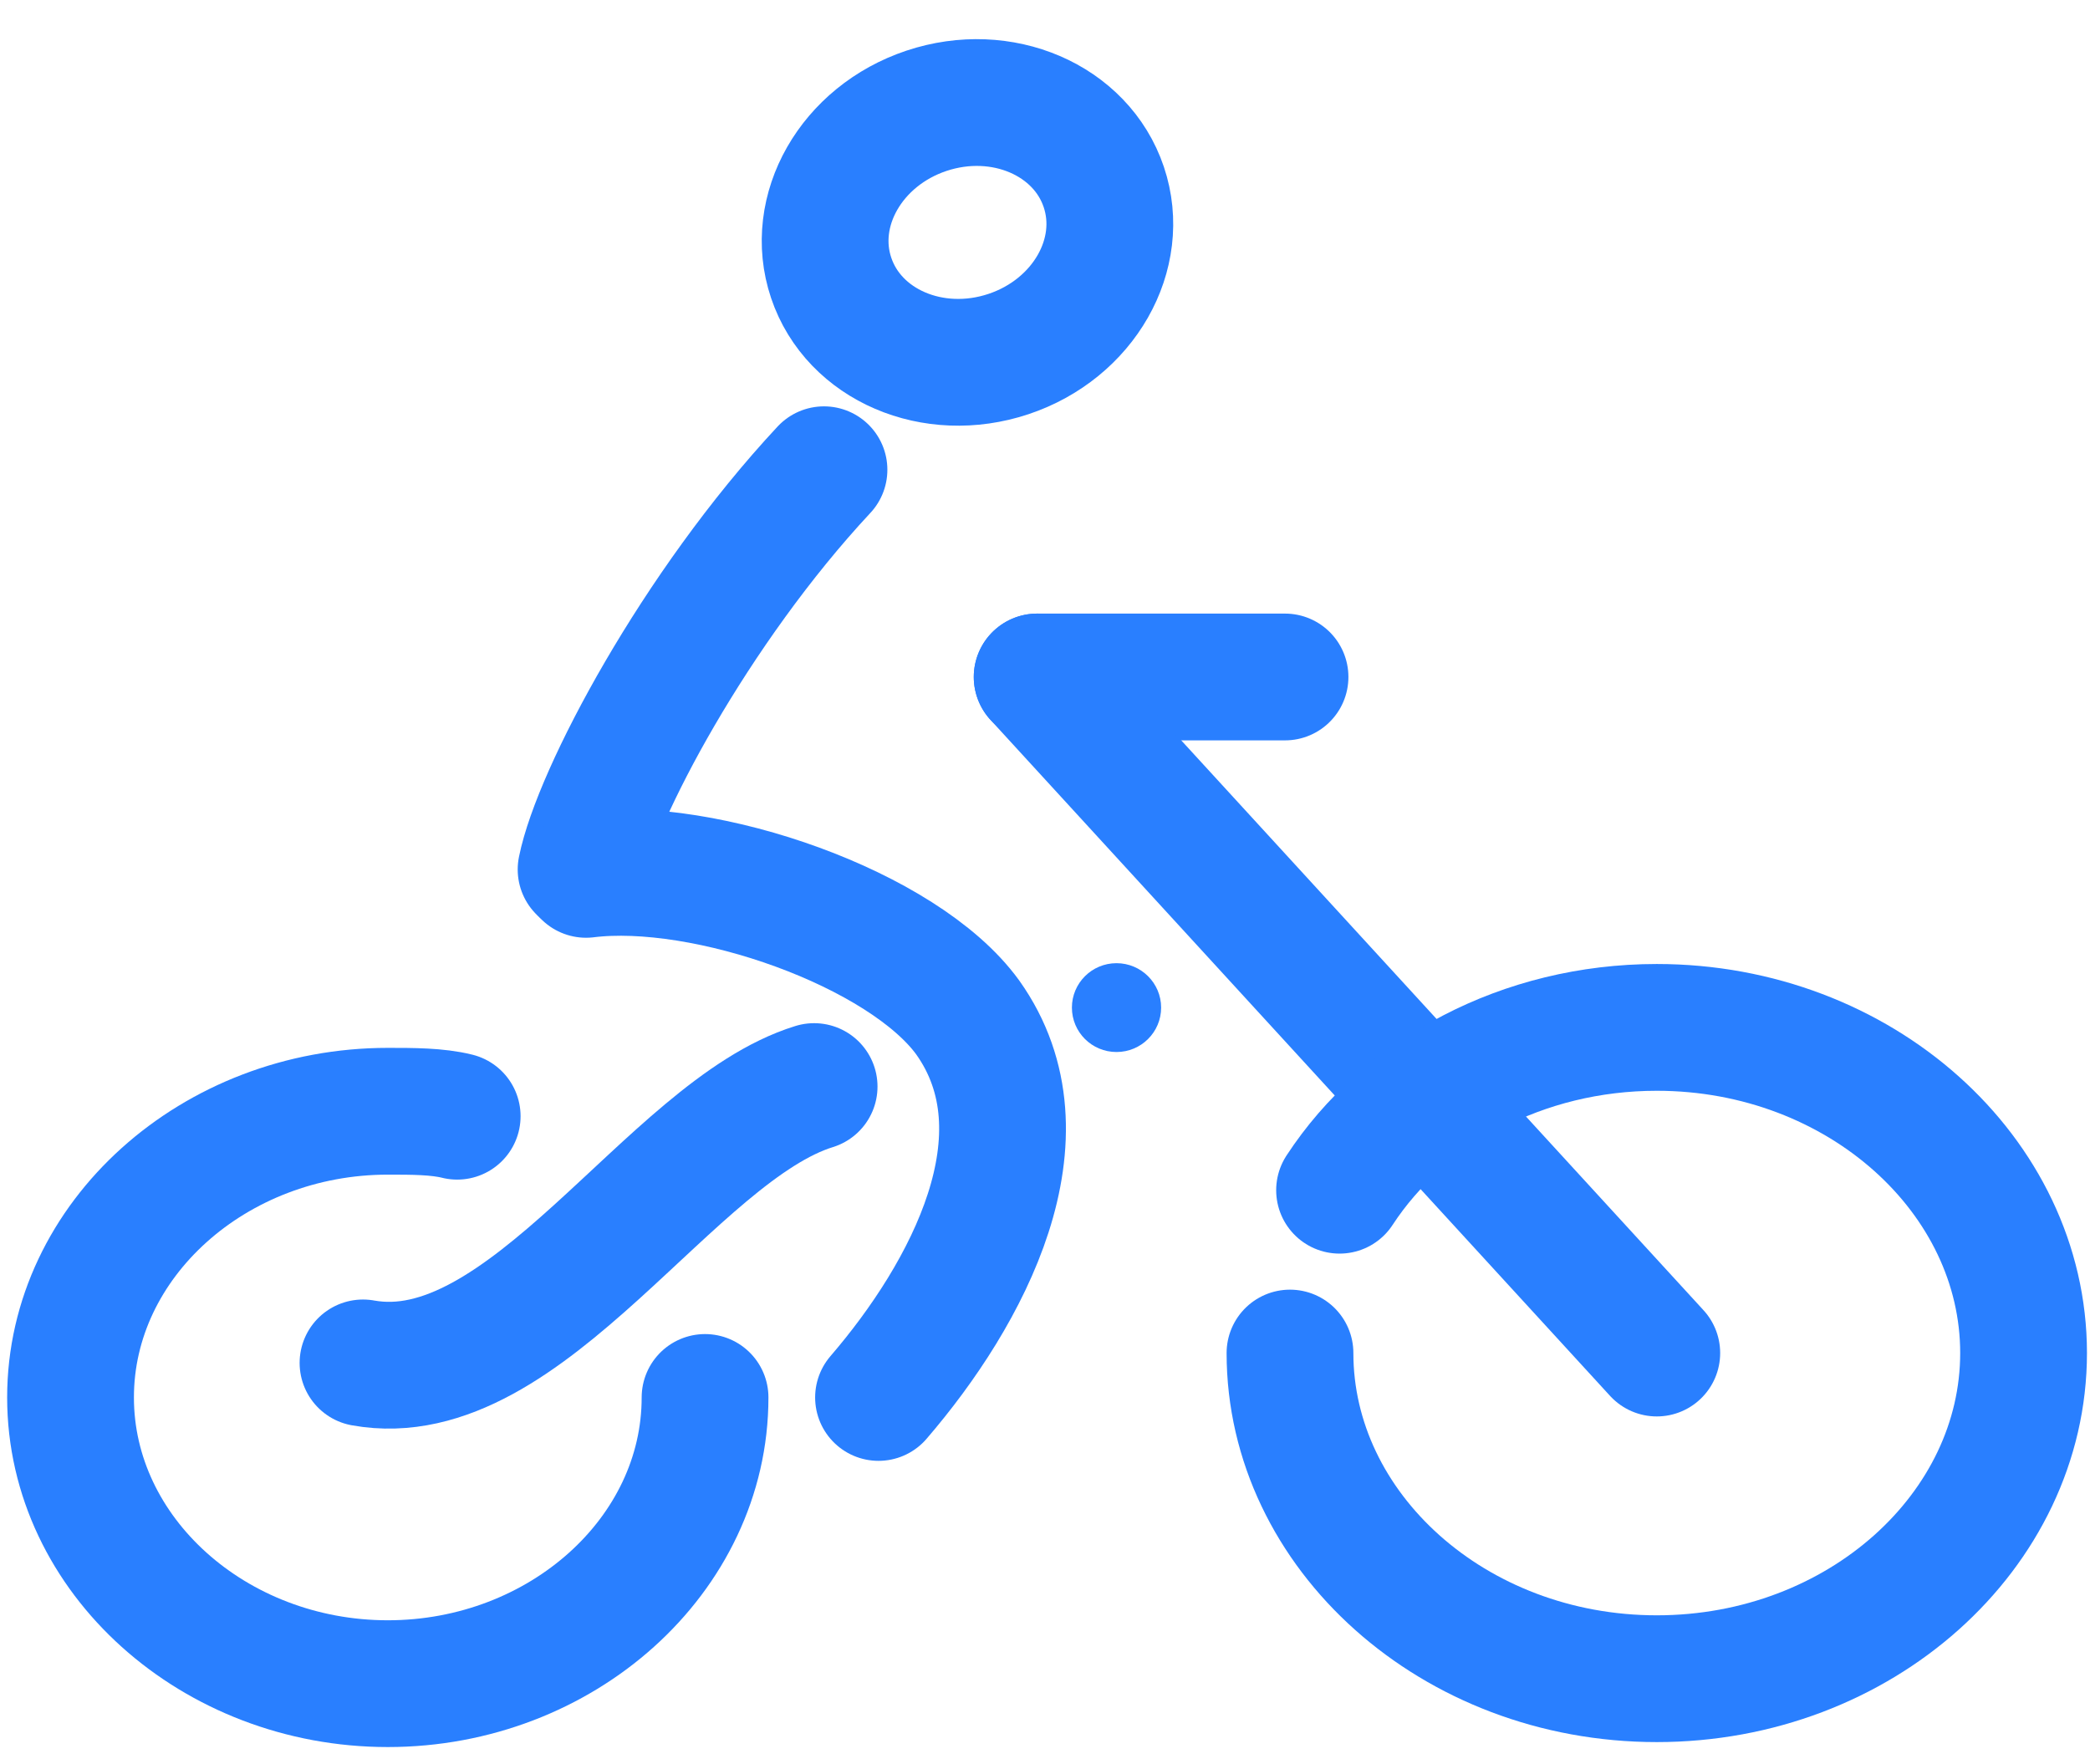
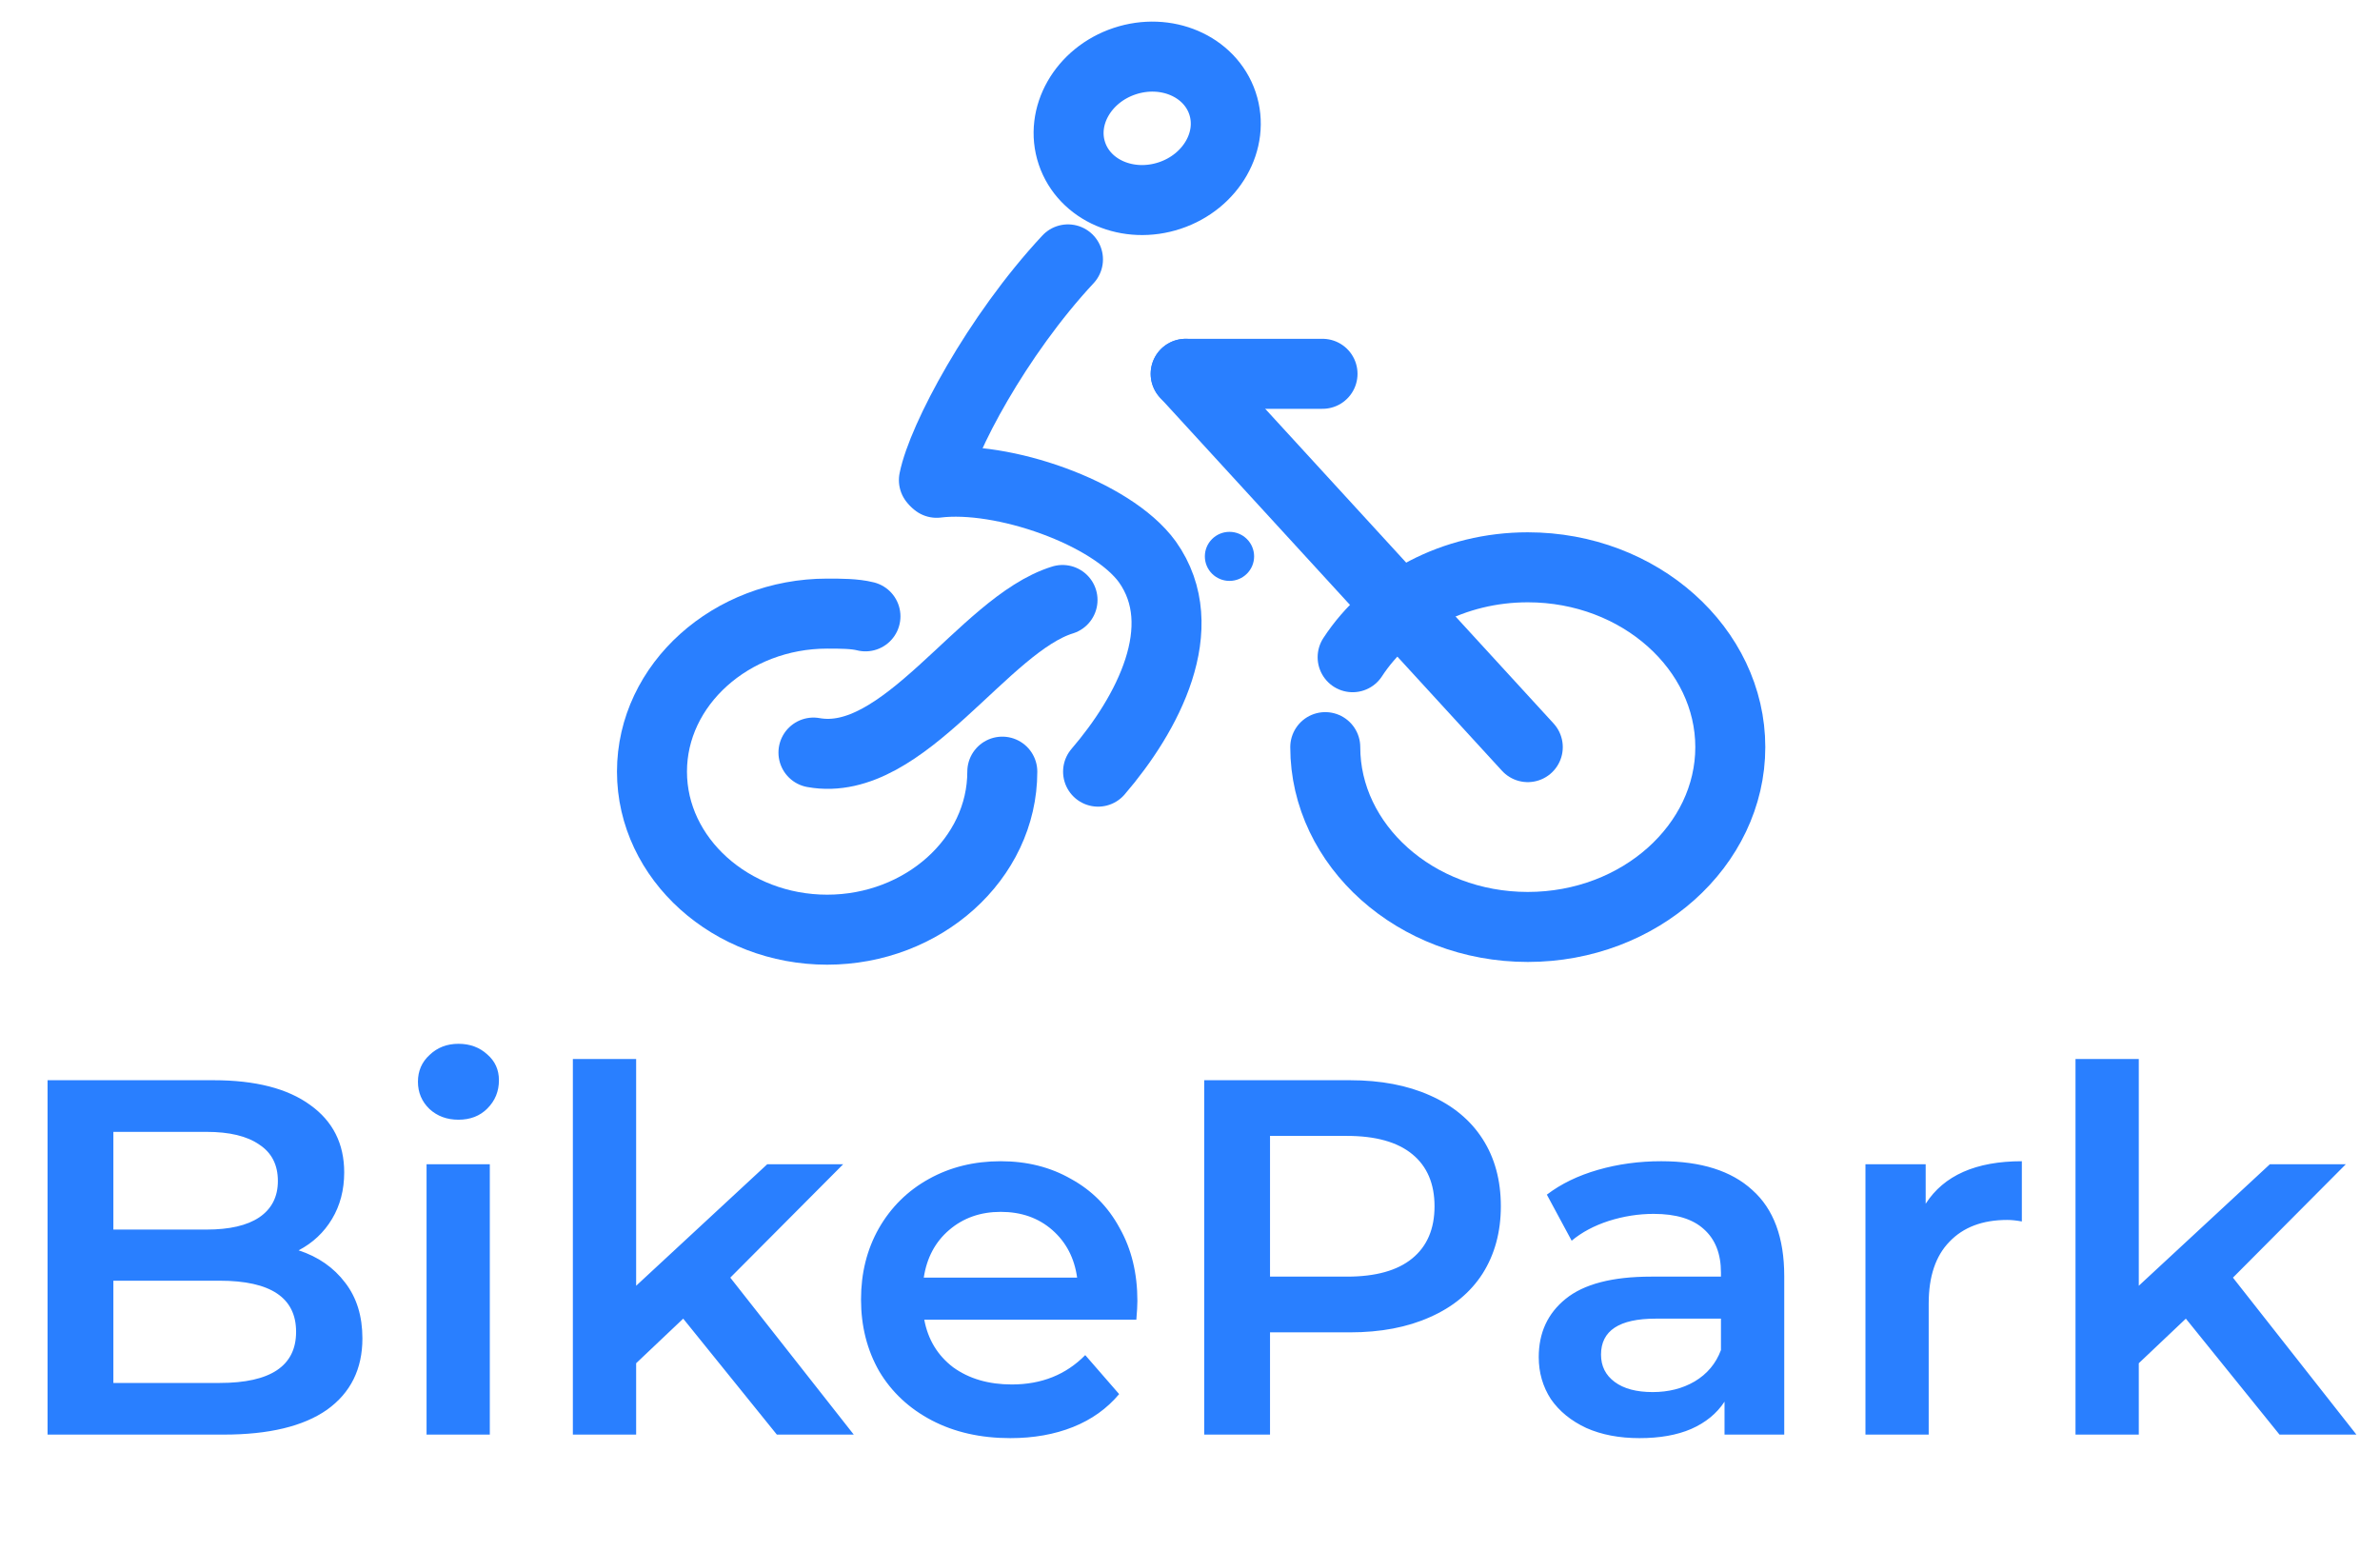
- <svg xmlns="http://www.w3.org/2000/svg" width="32" height="27" viewBox="0 0 32 27" fill="none">
-   <path d="M19.675 10.365H15.88" stroke="#297FFF" stroke-width="1.941" stroke-miterlimit="10" stroke-linecap="round" stroke-linejoin="bevel" />
-   <path d="M25.367 20.716L15.88 10.365" stroke="#297FFF" stroke-width="1.941" stroke-miterlimit="10" stroke-linecap="round" stroke-linejoin="bevel" />
-   <path d="M19.751 20.716C19.751 23.436 22.256 25.702 25.367 25.702C28.479 25.702 30.983 23.436 30.983 20.716C30.983 17.996 28.479 15.73 25.367 15.73C23.318 15.73 21.497 16.712 20.51 18.223" stroke="#297FFF" stroke-width="1.941" stroke-miterlimit="10" stroke-linecap="round" stroke-linejoin="bevel" />
-   <path d="M7 17.09C6.696 17.014 6.317 17.014 5.938 17.014C3.281 17.014 1.08 18.978 1.08 21.396C1.08 23.814 3.281 25.778 5.938 25.778C8.594 25.778 10.795 23.814 10.795 21.396" stroke="#297FFF" stroke-width="1.941" stroke-miterlimit="10" stroke-linecap="round" stroke-linejoin="bevel" />
-   <path d="M15.44 5.421C16.592 5.037 17.246 3.891 16.9 2.863C16.554 1.834 15.339 1.312 14.186 1.696C13.034 2.08 12.38 3.226 12.726 4.254C13.072 5.283 14.287 5.805 15.44 5.421Z" stroke="#297FFF" stroke-width="1.941" stroke-miterlimit="10" stroke-linecap="round" stroke-linejoin="bevel" />
-   <path d="M12.616 7.192C10.643 9.308 9.125 12.179 8.897 13.312" stroke="#297FFF" stroke-width="1.941" stroke-miterlimit="10" stroke-linecap="round" stroke-linejoin="bevel" />
-   <path d="M12.465 16.636C10.264 17.316 8.063 21.32 5.558 20.867L12.465 16.636Z" fill="#297FFF" />
-   <path d="M12.465 16.636C10.264 17.316 8.063 21.32 5.558 20.867" stroke="#297FFF" stroke-width="1.941" stroke-miterlimit="10" stroke-linecap="round" stroke-linejoin="round" />
-   <path d="M8.973 13.387C10.795 13.161 13.831 14.218 14.817 15.578C16.108 17.392 14.817 19.809 13.451 21.396" stroke="#297FFF" stroke-width="1.941" stroke-miterlimit="10" stroke-linecap="round" stroke-linejoin="round" />
-   <path d="M17.095 16.107C17.472 16.107 17.778 15.803 17.778 15.427C17.778 15.052 17.472 14.747 17.095 14.747C16.717 14.747 16.412 15.052 16.412 15.427C16.412 15.803 16.717 16.107 17.095 16.107Z" fill="#297FFF" />
+ <svg xmlns="http://www.w3.org/2000/svg" width="66" height="43" viewBox="0 0 66 43" fill="none">
+   <path d="M8.281 34.669C8.824 34.846 9.255 35.146 9.573 35.567C9.891 35.979 10.05 36.493 10.05 37.111C10.05 37.962 9.722 38.622 9.067 39.09C8.412 39.548 7.458 39.778 6.204 39.778H1.319V29.952H5.923C7.084 29.952 7.977 30.182 8.604 30.64C9.231 31.089 9.545 31.712 9.545 32.507C9.545 32.994 9.432 33.424 9.208 33.798C8.983 34.173 8.674 34.463 8.281 34.669ZM3.144 31.384V34.093H5.727C6.363 34.093 6.85 33.981 7.187 33.756C7.533 33.522 7.706 33.185 7.706 32.746C7.706 32.297 7.533 31.96 7.187 31.735C6.85 31.501 6.363 31.384 5.727 31.384H3.144ZM6.092 38.346C7.505 38.346 8.211 37.873 8.211 36.928C8.211 35.983 7.505 35.511 6.092 35.511H3.144V38.346H6.092ZM11.829 32.282H13.583V39.778H11.829V32.282ZM12.713 31.047C12.395 31.047 12.128 30.949 11.913 30.753C11.698 30.547 11.59 30.294 11.59 29.994C11.59 29.695 11.698 29.447 11.913 29.251C12.128 29.045 12.395 28.942 12.713 28.942C13.031 28.942 13.298 29.04 13.513 29.237C13.729 29.424 13.836 29.662 13.836 29.952C13.836 30.261 13.729 30.523 13.513 30.738C13.307 30.944 13.041 31.047 12.713 31.047ZM18.946 36.563L17.641 37.799V39.778H15.886V29.363H17.641V35.651L21.276 32.282H23.382L20.252 35.426L23.676 39.778H21.543L18.946 36.563ZM31.541 36.072C31.541 36.194 31.531 36.367 31.512 36.592H25.631C25.734 37.144 26.001 37.583 26.431 37.911C26.871 38.229 27.414 38.388 28.06 38.388C28.883 38.388 29.561 38.117 30.095 37.574L31.035 38.655C30.698 39.057 30.273 39.361 29.758 39.567C29.243 39.773 28.663 39.876 28.017 39.876C27.194 39.876 26.469 39.712 25.842 39.385C25.215 39.057 24.728 38.603 24.382 38.023C24.045 37.434 23.877 36.769 23.877 36.03C23.877 35.3 24.041 34.645 24.368 34.065C24.705 33.475 25.168 33.017 25.758 32.69C26.347 32.362 27.012 32.198 27.751 32.198C28.481 32.198 29.131 32.362 29.702 32.69C30.282 33.008 30.731 33.462 31.049 34.051C31.377 34.631 31.541 35.305 31.541 36.072ZM27.751 33.602C27.189 33.602 26.712 33.77 26.319 34.107C25.936 34.435 25.701 34.874 25.617 35.426H29.87C29.795 34.884 29.566 34.444 29.183 34.107C28.799 33.77 28.322 33.602 27.751 33.602ZM37.437 29.952C38.288 29.952 39.028 30.093 39.654 30.373C40.291 30.654 40.777 31.057 41.114 31.581C41.451 32.105 41.62 32.727 41.62 33.447C41.62 34.159 41.451 34.781 41.114 35.314C40.777 35.838 40.291 36.241 39.654 36.521C39.028 36.802 38.288 36.943 37.437 36.943H35.219V39.778H33.394V29.952H37.437ZM37.353 35.398C38.148 35.398 38.752 35.23 39.163 34.893C39.575 34.556 39.781 34.074 39.781 33.447C39.781 32.821 39.575 32.339 39.163 32.002C38.752 31.665 38.148 31.496 37.353 31.496H35.219V35.398H37.353ZM46.068 32.198C47.172 32.198 48.015 32.465 48.595 32.998C49.184 33.522 49.479 34.318 49.479 35.384V39.778H47.823V38.865C47.608 39.193 47.299 39.446 46.896 39.623C46.503 39.792 46.026 39.876 45.465 39.876C44.903 39.876 44.412 39.782 43.991 39.595C43.57 39.399 43.242 39.132 43.008 38.795C42.784 38.449 42.671 38.061 42.671 37.63C42.671 36.956 42.919 36.418 43.415 36.016C43.921 35.604 44.711 35.398 45.788 35.398H47.724V35.286C47.724 34.762 47.565 34.36 47.247 34.079C46.938 33.798 46.475 33.658 45.858 33.658C45.437 33.658 45.02 33.724 44.608 33.855C44.206 33.986 43.864 34.168 43.584 34.402L42.896 33.125C43.289 32.825 43.762 32.596 44.314 32.437C44.866 32.278 45.451 32.198 46.068 32.198ZM45.83 38.599C46.269 38.599 46.658 38.501 46.995 38.304C47.341 38.098 47.584 37.808 47.724 37.434V36.563H45.914C44.903 36.563 44.398 36.896 44.398 37.56C44.398 37.878 44.524 38.131 44.777 38.318C45.029 38.505 45.38 38.599 45.83 38.599ZM53.401 33.377C53.906 32.591 54.795 32.198 56.068 32.198V33.868C55.918 33.84 55.782 33.826 55.661 33.826C54.978 33.826 54.444 34.028 54.061 34.43C53.677 34.823 53.485 35.394 53.485 36.142V39.778H51.731V32.282H53.401V33.377ZM60.616 36.563L59.311 37.799V39.778H57.556V29.363H59.311V35.651L62.946 32.282H65.052L61.922 35.426L65.346 39.778H63.213L60.616 36.563Z" fill="#297FFF" />
+   <path d="M36.675 10.365H32.88" stroke="#297FFF" stroke-width="1.941" stroke-miterlimit="10" stroke-linecap="round" stroke-linejoin="bevel" />
+   <path d="M42.367 20.716L32.88 10.365" stroke="#297FFF" stroke-width="1.941" stroke-miterlimit="10" stroke-linecap="round" stroke-linejoin="bevel" />
+   <path d="M36.751 20.716C36.751 23.436 39.255 25.702 42.367 25.702C45.479 25.702 47.983 23.436 47.983 20.716C47.983 17.996 45.479 15.73 42.367 15.73C40.318 15.73 38.496 16.712 37.51 18.223" stroke="#297FFF" stroke-width="1.941" stroke-miterlimit="10" stroke-linecap="round" stroke-linejoin="bevel" />
+   <path d="M24 17.09C23.697 17.014 23.317 17.014 22.938 17.014C20.281 17.014 18.08 18.978 18.08 21.396C18.08 23.814 20.281 25.778 22.938 25.778C25.594 25.778 27.795 23.814 27.795 21.396" stroke="#297FFF" stroke-width="1.941" stroke-miterlimit="10" stroke-linecap="round" stroke-linejoin="bevel" />
+   <path d="M32.44 5.421C33.592 5.037 34.246 3.891 33.9 2.863C33.554 1.834 32.339 1.312 31.186 1.696C30.034 2.08 29.38 3.226 29.726 4.254C30.072 5.283 31.287 5.805 32.44 5.421Z" stroke="#297FFF" stroke-width="1.941" stroke-miterlimit="10" stroke-linecap="round" stroke-linejoin="bevel" />
+   <path d="M29.616 7.192C27.643 9.308 26.125 12.179 25.898 13.312" stroke="#297FFF" stroke-width="1.941" stroke-miterlimit="10" stroke-linecap="round" stroke-linejoin="bevel" />
+   <path d="M29.465 16.636C27.264 17.316 25.063 21.32 22.558 20.867L29.465 16.636Z" fill="#297FFF" />
+   <path d="M29.465 16.636C27.264 17.316 25.063 21.32 22.558 20.867" stroke="#297FFF" stroke-width="1.941" stroke-miterlimit="10" stroke-linecap="round" stroke-linejoin="round" />
+   <path d="M25.973 13.387C27.795 13.161 30.831 14.218 31.817 15.578C33.108 17.392 31.817 19.809 30.451 21.396" stroke="#297FFF" stroke-width="1.941" stroke-miterlimit="10" stroke-linecap="round" stroke-linejoin="round" />
+   <path d="M34.095 16.107C34.472 16.107 34.778 15.803 34.778 15.427C34.778 15.052 34.472 14.747 34.095 14.747C33.717 14.747 33.412 15.052 33.412 15.427C33.412 15.803 33.717 16.107 34.095 16.107Z" fill="#297FFF" />
</svg>
